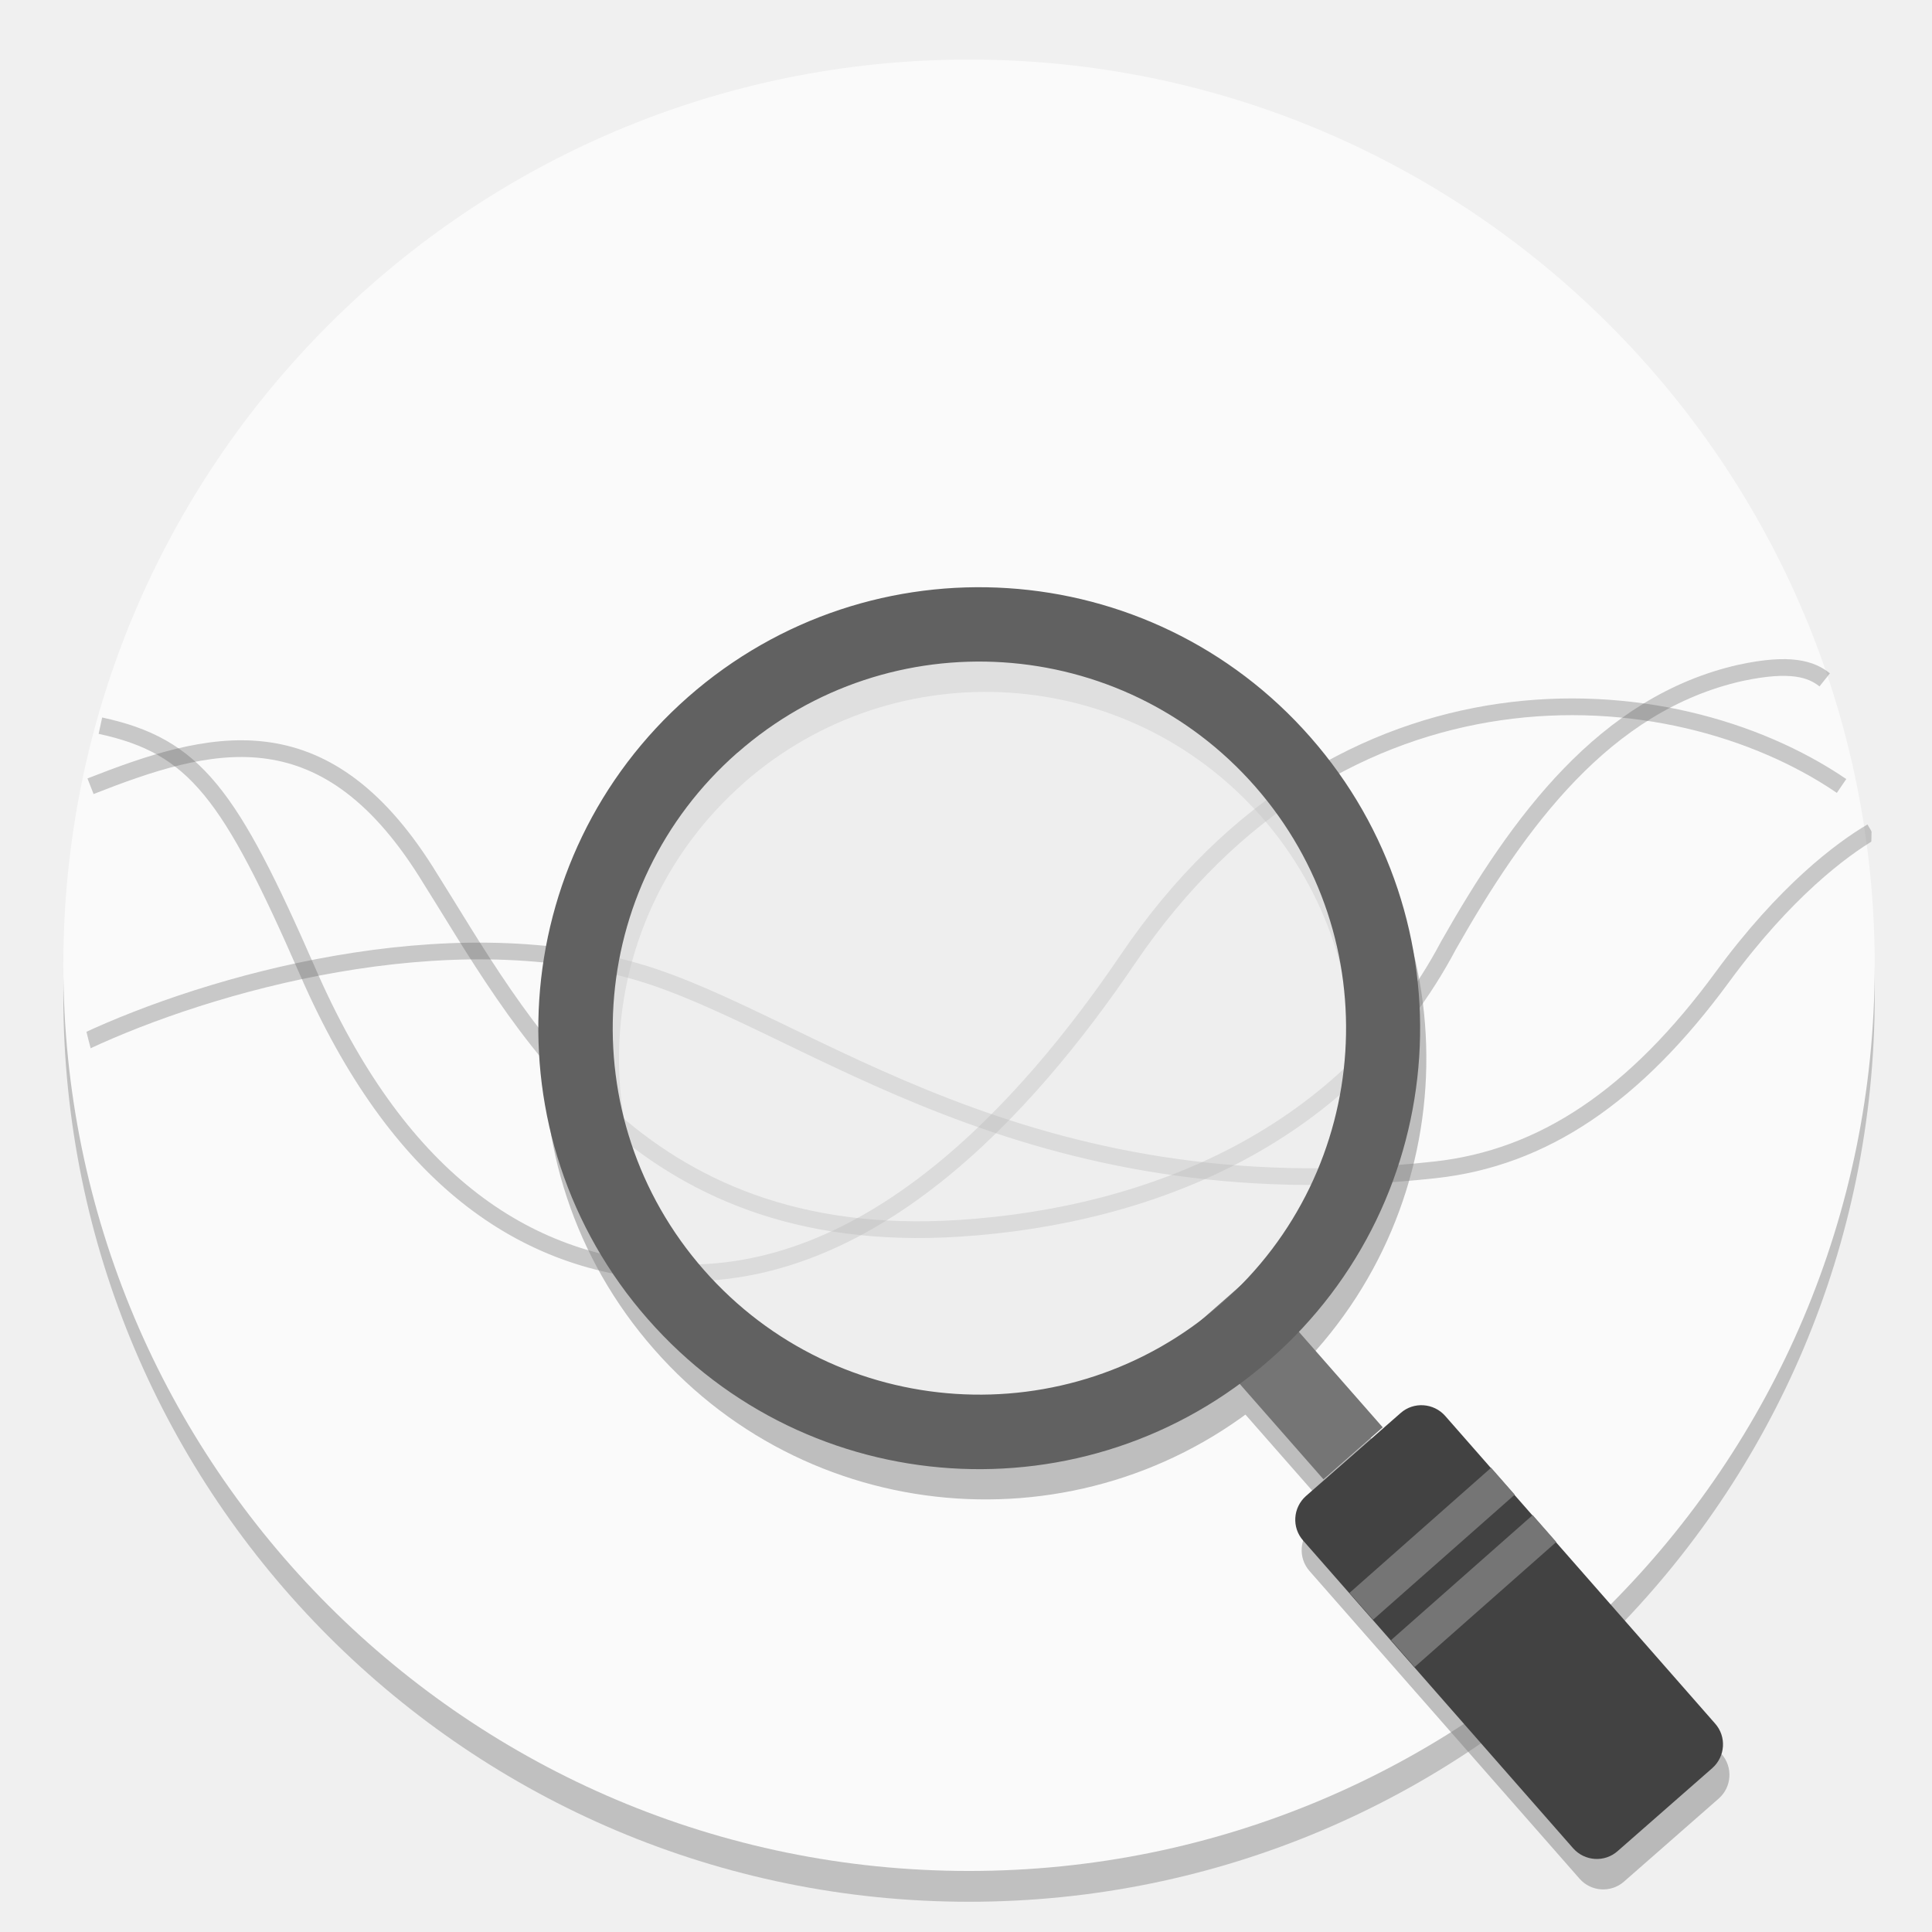
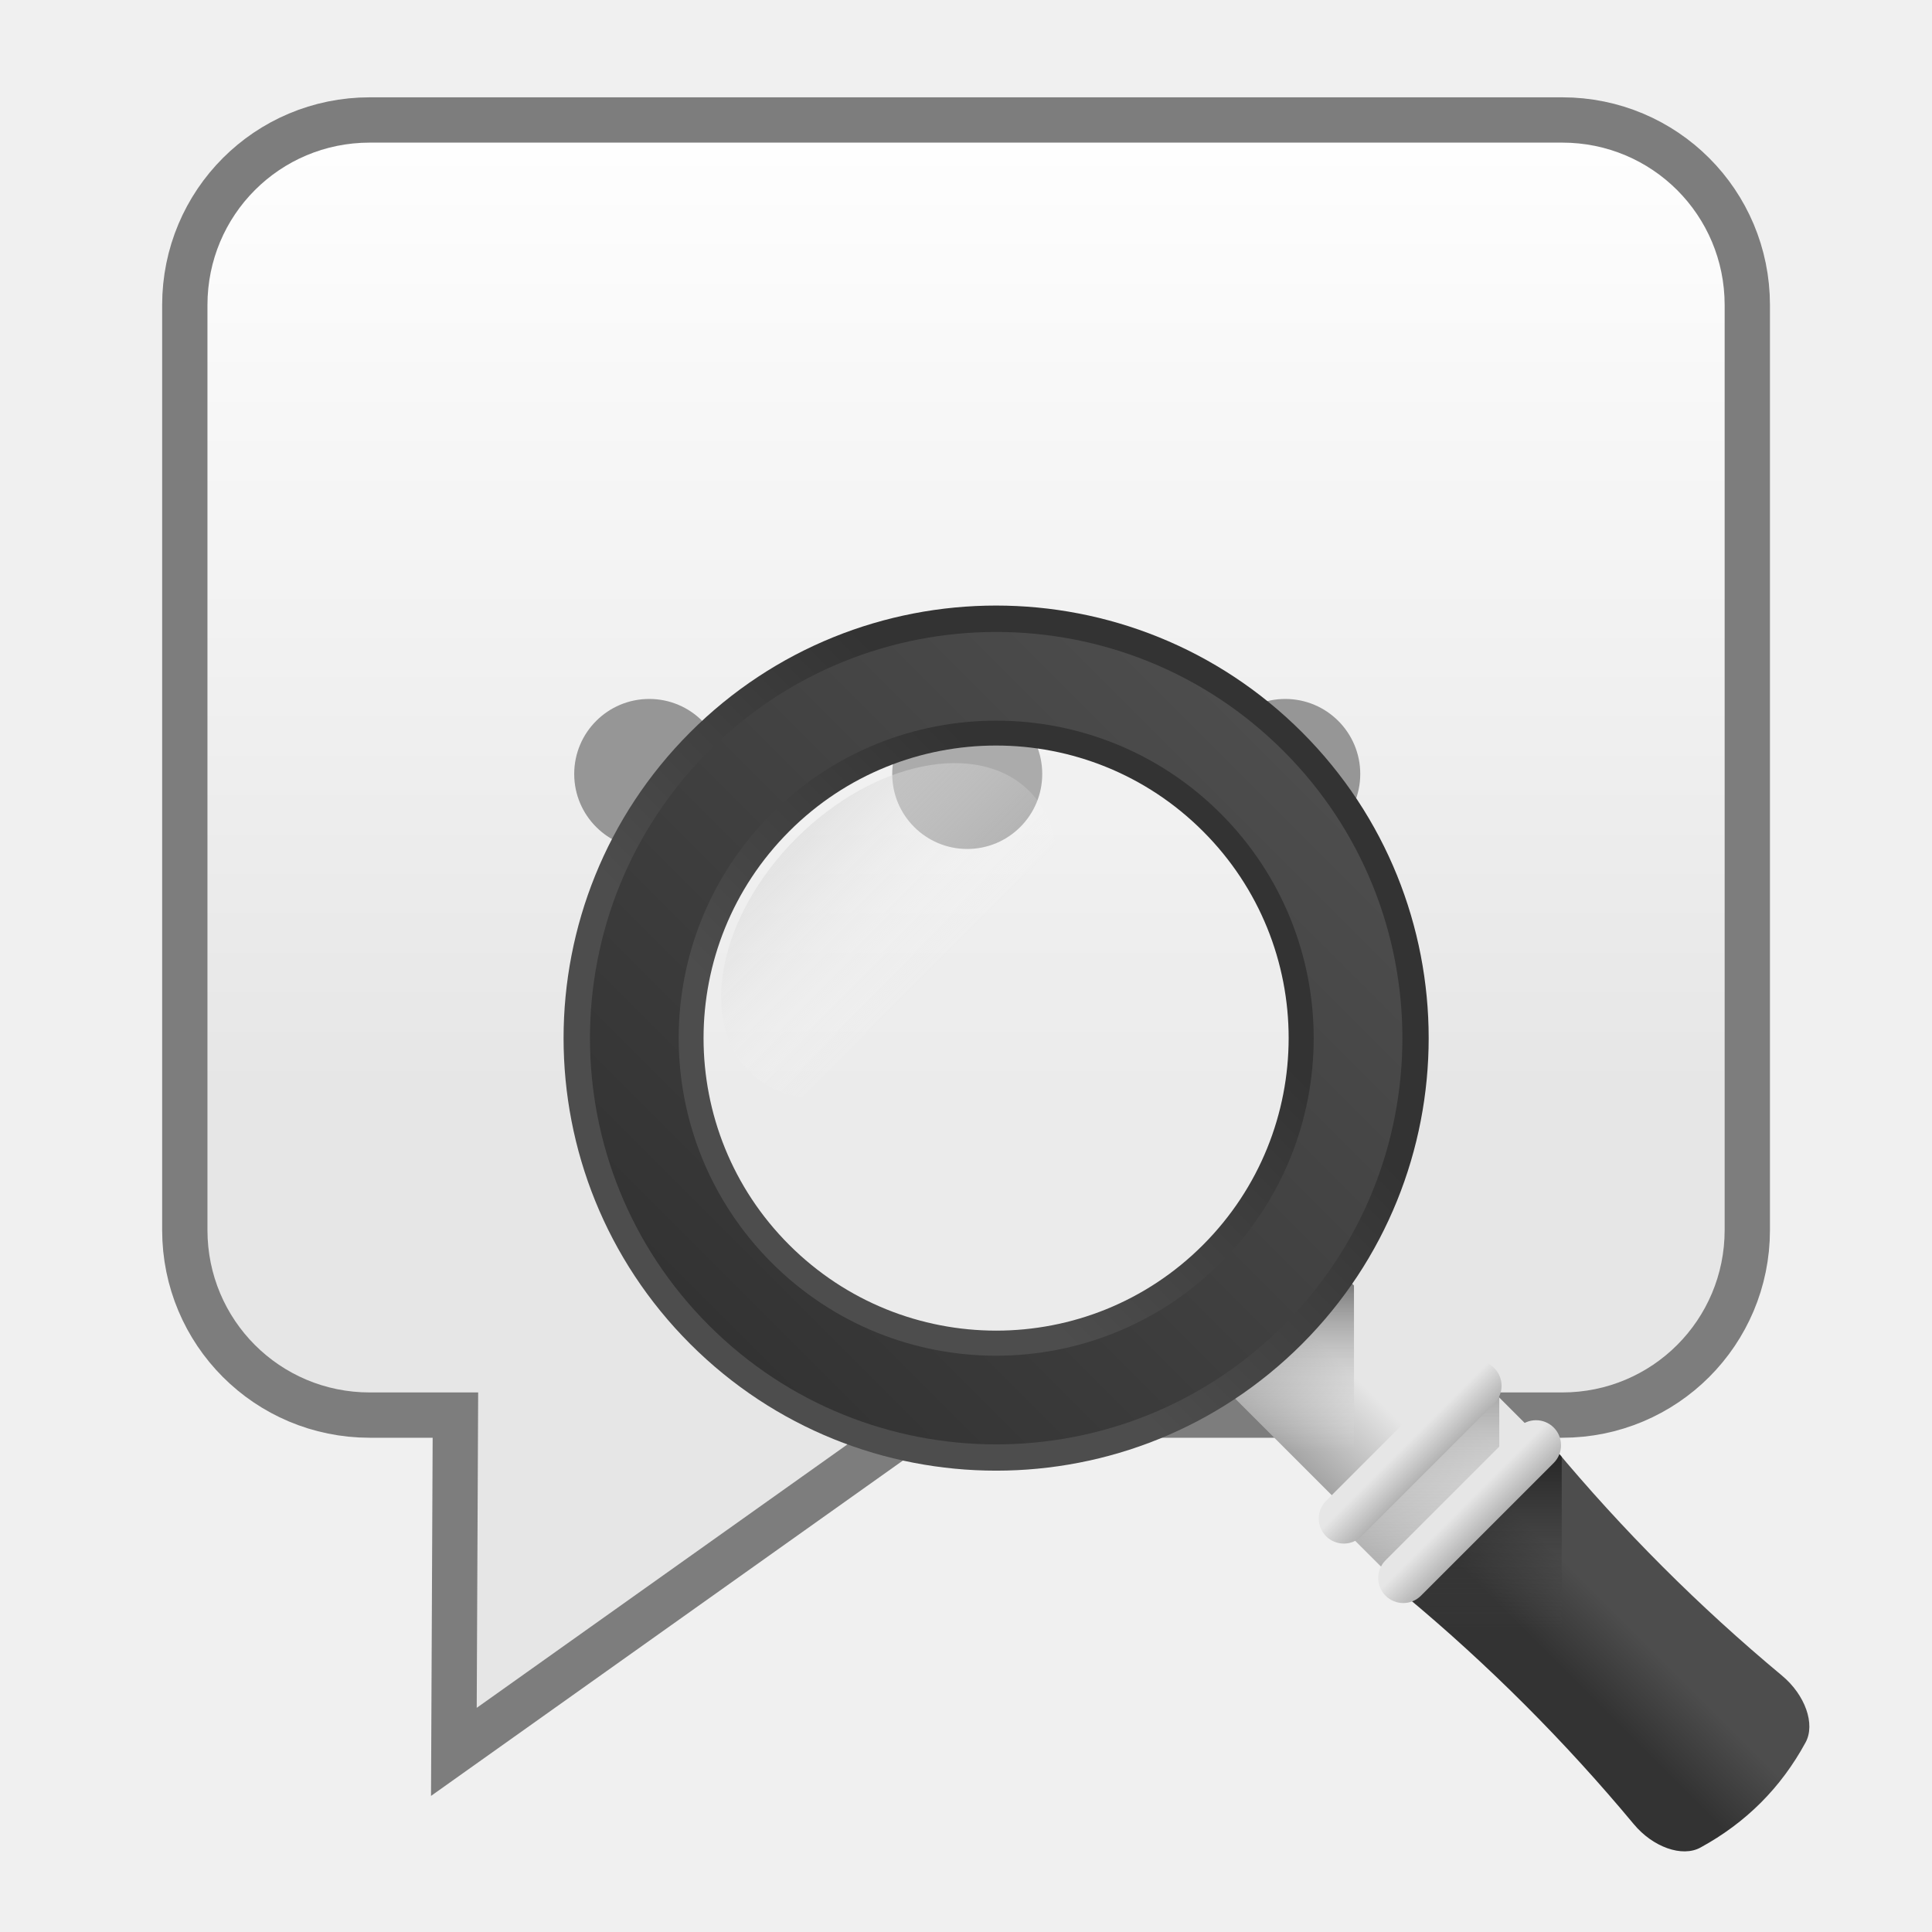
<svg xmlns="http://www.w3.org/2000/svg" width="64" height="64" version="1.1" viewBox="0 0 16.933 16.933">
  <defs>
-     <clipPath id="a">
-       <circle cx="8.467" cy="288.53" r="6.879" fill="#d86eb0" stroke-opacity=".039" stroke-width=".491" style="paint-order:stroke markers fill" />
-     </clipPath>
+     <linearGradient id="SVGID_11_" x1="141.37" x2="126.79" y1="146.1" y2="131.52" gradientTransform="matrix(-.020495 0 0 -.020495 21.005 19.93)" gradientUnits="userSpaceOnUse">
+       <stop stop-color="#E6E6E6" offset="0" />
+       <stop stop-color="#999" offset="1" />
+     </linearGradient>
+     <linearGradient id="SVGID_10_" x1="165.71" x2="151.12" y1="170.44" y2="155.85" gradientTransform="matrix(-.020495 0 0 -.020495 21.005 19.93)" gradientUnits="userSpaceOnUse">
+       <stop stop-color="#E6E6E6" offset="0" />
+       <stop stop-color="#999" offset="1" />
+     </linearGradient>
+     <linearGradient id="SVGID_9_" x1="159.57" x2="159.57" y1="113.55" y2="221.85" gradientTransform="matrix(1.0039 0 0 -1.0039 .1922 516.56)" gradientUnits="userSpaceOnUse">
+       <stop stop-color="#E6E6E6" stop-opacity="0" offset="0" />
+       <stop stop-color="#DCDCDC" stop-opacity=".143" offset=".143" />
+       <stop stop-color="#C2C2C2" stop-opacity=".384" offset=".384" />
+       <stop stop-color="#979797" stop-opacity=".692" offset=".692" />
+       <stop stop-color="#666" offset="1" />
+     </linearGradient>
+     <linearGradient id="SVGID_8_" x1="132.13" x2="197.93" y1="174.45" y2="108.65" gradientTransform="matrix(1.0039 0 0 -1.0039 .1922 516.56)" gradientUnits="userSpaceOnUse">
+       <stop stop-color="#E6E6E6" offset="0" />
+       <stop stop-color="#999" offset="1" />
+     </linearGradient>
+     <linearGradient id="SVGID_7_" x1="138.83" x2="138.83" y1="95.812" y2="195.55" gradientTransform="matrix(-.020495 0 0 -.020495 16.64 16.784)" gradientUnits="userSpaceOnUse">
+       <stop stop-color="#4D4D4D" stop-opacity="0" offset="0" />
+       <stop offset="1" />
+     </linearGradient>
+     <linearGradient id="SVGID_6_" x1="78.848" x2="101.44" y1="102.15" y2="79.572" gradientTransform="matrix(-.020495 0 0 -.020495 16.64 16.784)" gradientUnits="userSpaceOnUse">
+       <stop stop-color="#4D4D4D" offset="0" />
+       <stop stop-color="#333" offset="1" />
+     </linearGradient>
+     <linearGradient id="SVGID_5_" x1="466.65" x2="357.54" y1="471.38" y2="362.27" gradientTransform="matrix(-.020495 0 0 -.020495 16.64 16.784)" gradientUnits="userSpaceOnUse">
+       <stop stop-color="#B3B3B3" offset="0" />
+       <stop stop-color="#fff" stop-opacity="0" offset="1" />
+     </linearGradient>
+     <linearGradient id="SVGID_4_" x1="215.15" x2="450.3" y1="455.04" y2="219.88" gradientTransform="matrix(-.020495 0 0 -.020495 16.64 16.784)" gradientUnits="userSpaceOnUse">
+       <stop stop-color="#4D4D4D" offset="0" />
+       <stop stop-color="#333" offset="1" />
+     </linearGradient>
+     <linearGradient id="SVGID_3_" x1="380.49" x2="277.46" y1="289.7" y2="392.73" gradientTransform="matrix(-.020495 0 0 -.020495 16.64 16.784)" gradientUnits="userSpaceOnUse">
+       <stop stop-color="#4D4D4D" offset="0" />
+       <stop stop-color="#333" offset="1" />
+     </linearGradient>
+     <linearGradient id="SVGID_2_" x1="218.59" x2="218.59" y1="168.1" y2="242.49" gradientTransform="matrix(1.0039 0 0 -1.0039 .1922 516.56)" gradientUnits="userSpaceOnUse">
+       <stop stop-color="#E6E6E6" stop-opacity="0" offset="0" />
+       <stop stop-color="#DCDCDC" stop-opacity=".143" offset=".143" />
+       <stop stop-color="#C2C2C2" stop-opacity=".384" offset=".384" />
+       <stop stop-color="#979797" stop-opacity=".692" offset=".692" />
+       <stop stop-color="#666" offset="1" />
+     </linearGradient>
+     <linearGradient id="SVGID_1_" x1="185.08" x2="219.1" y1="198.03" y2="164.01" gradientTransform="matrix(1.0039 0 0 -1.0039 .1922 516.56)" gradientUnits="userSpaceOnUse">
+       <stop stop-color="#E6E6E6" offset="0" />
+       <stop stop-color="#999" offset="1" />
+     </linearGradient>
+     <linearGradient id="linearGradient1000" x1="104.82" x2="104.82" y1="-13.684" y2="-4.827" gradientUnits="userSpaceOnUse">
+       <stop stop-color="#fff" offset="0" />
+       <stop stop-color="#e6e6e6" offset="1" />
+     </linearGradient>
  </defs>
-   <circle cx="8.493" cy="8.73" r="7.938" opacity=".2" stroke-width=".14" />
-   <circle cx="8.493" cy="8.46" r="7.938" fill="#fafafa" style="paint-order:normal" />
-   <g transform="matrix(1.1539 0 0 1.1539 -1.3032 -325.79)" clip-path="url(#a)" fill="none" stroke="#606060" stroke-opacity=".937" stroke-width=".127">
-     <path d="m1.892 287.85c0.719 0.155 0.984 0.516 1.576 1.871 0.674 1.544 1.623 2.229 2.772 2.283 1.48 0.07 2.673-1.226 3.459-2.385 1.602-2.362 4.12-2.196 5.418-1.311" opacity=".35" />
-     <path d="m1.817 288.31c0.894-0.35 1.758-0.602 2.548 0.649 0.722 1.143 1.576 2.867 4.049 2.709 1.478-0.095 2.956-0.71 3.718-2.15 0.529-0.933 1.184-1.836 2.217-2.069 0.382-0.082 0.538-0.028 0.64 0.053" opacity=".35" />
-     <path d="m1.775 290.25c0.947-0.444 2.746-0.953 4.197-0.53 1.297 0.379 2.937 1.847 6.056 1.504 0.824-0.09 1.522-0.563 2.183-1.464 0.478-0.652 0.906-0.97 1.135-1.105" opacity=".35" />
+   <g fill="#5e4aa6" stroke-width=".265">
+     <circle cx="-330.35" cy="-328.38" r="0" />
+     <circle cx="-311.13" cy="-329.07" r="0" />
+     <circle cx="-330.11" cy="-328.51" r="0" />
  </g>
-   <circle cx="-330.35" cy="-328.38" r="0" fill="#5e4aa6" stroke-width=".265" />
-   <g transform="matrix(1.0776 0 0 1.0776 .93406 -300.89)">
-     <g transform="rotate(-11.451,10.144,297.59)" fill="#828282" opacity=".5">
-       <path class="st0" d="m9.143 284.31c1.733 0 3.137 1.405 3.137 3.137 0 1.733-1.405 3.137-3.137 3.137s-3.137-1.405-3.137-3.137 1.405-3.137 3.137-3.137z" clip-rule="evenodd" fill-rule="evenodd" opacity=".5" stroke-width=".157" />
-       <rect class="st1" transform="rotate(-29.829)" x="-135.36" y="256.88" width=".641" height="1.629" stroke-width=".157" />
-       <g clip-rule="evenodd" fill-rule="evenodd" stroke-width=".157">
-         <path class="st2" d="m10.995 291.69 0.889-0.509c0.123-0.071 0.28-0.027 0.35 0.094l1.656 2.889c0.071 0.123 0.028 0.28-0.094 0.35l-0.889 0.509c-0.123 0.071-0.28 0.028-0.35-0.094l-1.656-2.889c-0.071-0.123-0.028-0.28 0.094-0.35z" />
-         <path class="st3" d="m12.516 291.76 0.145 0.253-1.331 0.768-0.145-0.251zm0.255 0.445-1.331 0.768 0.145 0.253 1.331-0.768z" />
-         <path class="st4" d="m7.361 284.32c1.719-0.985 3.91-0.391 4.895 1.327 0.985 1.719 0.391 3.91-1.327 4.895-1.719 0.985-3.91 0.391-4.895-1.328-0.985-1.717-0.39-3.909 1.327-4.895zm0.302 0.525c-1.428 0.819-1.923 2.641-1.103 4.069 0.819 1.428 2.641 1.923 4.071 1.104 1.428-0.819 1.923-2.641 1.103-4.071-0.82-1.428-2.643-1.921-4.071-1.103z" />
-       </g>
-     </g>
-     <path class="st0" d="m6.476 284.53c1.698-0.344 3.354 0.754 3.698 2.452 0.344 1.698-0.754 3.354-2.452 3.698-1.698 0.344-3.354-0.754-3.698-2.452-0.344-1.698 0.754-3.354 2.452-3.698z" clip-rule="evenodd" fill="#fff" fill-rule="evenodd" opacity=".5" stroke-width=".157" />
-     <rect class="st1" transform="rotate(-41.279)" x="-184.71" y="223.78" width=".641" height="1.629" fill="#757575" stroke-width=".157" />
-     <g clip-rule="evenodd" fill-rule="evenodd" stroke-width=".157">
-       <path class="st2" d="m9.755 291.39 0.77-0.675c0.106-0.094 0.269-0.082 0.362 0.023l2.196 2.503c0.094 0.106 0.083 0.268-0.023 0.362l-0.77 0.675c-0.106 0.094-0.268 0.083-0.362-0.023l-2.196-2.503c-0.094-0.106-0.083-0.268 0.023-0.362z" fill="#424242" />
-       <path class="st3" d="m11.261 291.16 0.192 0.219-1.152 1.017-0.192-0.218zm0.338 0.385-1.152 1.017 0.192 0.219 1.152-1.017z" fill="#757575" />
-       <path class="st4" d="m4.731 284.89c1.489-1.307 3.755-1.16 5.061 0.329 1.307 1.489 1.16 3.755-0.329 5.061-1.489 1.307-3.755 1.16-5.061-0.329-1.306-1.487-1.158-3.754 0.329-5.061zm0.4 0.454c-1.237 1.086-1.36 2.97-0.273 4.207 1.086 1.237 2.97 1.36 4.209 0.274 1.237-1.086 1.36-2.97 0.273-4.208-1.087-1.237-2.971-1.359-4.208-0.273z" fill="#616161" />
+   <g transform="matrix(.97439 0 0 .97439 -93.444 14.262)">
+     <path d="m99.226-13.354c-0.809 0-1.46 0.652-1.46 1.461v8.32c5e-6 0.809 0.651 1.461 1.46 1.461h0.975l-0.013 2.837 3.992-2.837h5.772c0.809 0 1.461-0.652 1.461-1.461v-8.32c0-0.809-0.652-1.461-1.461-1.461z" fill="url(#linearGradient1000)" stroke="#7d7d7d" stroke-width=".815" style="paint-order:stroke fill markers" />
+     <g transform="matrix(1.5546,0,0,1.5546,-54.109,-25.124)" fill="#969696">
+       <circle cx="100.25" cy="11.224" r=".434" style="paint-order:stroke fill markers" />
+       <circle cx="102.09" cy="11.224" r=".434" style="paint-order:stroke fill markers" />
+       <circle cx="103.93" cy="11.224" r=".434" style="paint-order:stroke fill markers" />
    </g>
  </g>
+   <g transform="matrix(1.0446 0 0 1.0446 -6.0867 -4.4954)">
+     <polygon transform="matrix(-.020416 0 0 .020416 21.009 9.3845)" points="178.09 383.84 130.44 336.19 204.43 262.2 252.08 309.85" fill="url(#SVGID_1_)" />
+     <polygon transform="matrix(-.020416 0 0 .020416 21.009 9.3845)" points="187.2 374.74 252.08 309.85 204.43 262.2 187.2 279.44" fill="url(#SVGID_2_)" />
+     <g transform="translate(4.3651,3.146)" stroke-width=".02">
+       <circle transform="scale(-1,1)" cx="-9.82" cy="9.868" r="3.408" enable-background="new" fill="#fff" opacity=".2" />
+       <path d="m12.386 7.301c1.417 1.417 1.417 3.715 0 5.133-1.417 1.417-3.715 1.417-5.133 0-1.417-1.417-1.417-3.715 0-5.133 1.417-1.417 3.715-1.417 5.133 0zm-0.831 0.831c-0.959-0.959-2.513-0.959-3.471 0-0.959 0.959-0.959 2.513 0 3.471s2.513 0.959 3.471 0 0.959-2.513 0-3.471z" fill="url(#SVGID_3_)" />
+       <path d="m7.41 7.458c1.331-1.331 3.489-1.331 4.82 0s1.331 3.489 0 4.82-3.489 1.331-4.82 0-1.331-3.489 0-4.82zm4.294 4.294c1.04-1.04 1.04-2.727 0-3.768-1.04-1.04-2.727-1.04-3.768 0-1.04 1.04-1.04 2.727 0 3.768s2.727 1.04 3.768 0z" fill="url(#SVGID_4_)" />
+       <path d="m10.098 7.795c0.43 0.43 0.253 1.306-0.396 1.955-0.649 0.649-1.524 0.826-1.955 0.396-0.43-0.43-0.253-1.306 0.396-1.955 0.649-0.649 1.524-0.826 1.955-0.396z" fill="url(#SVGID_5_)" />
+       <path d="m16.414 15.217c-0.697-0.58-1.337-1.22-1.917-1.917-0.161-0.194-0.407-0.281-0.56-0.197-0.381 0.208-0.675 0.501-0.882 0.882-0.084 0.154 0.004 0.399 0.197 0.56 0.697 0.58 1.337 1.22 1.917 1.917 0.161 0.194 0.407 0.281 0.56 0.197 0.381-0.208 0.675-0.501 0.882-0.882 0.084-0.154-0.004-0.399-0.197-0.56z" fill="url(#SVGID_6_)" />
+       <path d="m13.055 13.985c0.208-0.381 0.501-0.675 0.882-0.882 0.154-0.084 0.399 4e-3 0.56 0.197 0.023 0.027 0.045 0.054 0.068 0.081v2.401c-0.412-0.438-0.85-0.85-1.314-1.236-0.194-0.161-0.281-0.407-0.197-0.56z" fill="url(#SVGID_7_)" />
+     </g>
+     <polygon transform="matrix(-.020416 0 0 .020416 21.009 9.3845)" points="169.17 401.87 110.13 342.83 134.24 318.72 193.28 377.76" fill="url(#SVGID_8_)" />
+     <polygon transform="matrix(-.020416 0 0 .020416 21.009 9.3845)" points="174.21 396.83 193.28 377.76 134.24 318.72 127.49 325.47 127.49 350.11" fill="url(#SVGID_9_)" />
+     <path d="m17.25 17.193 1.114-1.114c0.082-0.082 0.082-0.215 0-0.297-0.082-0.082-0.215-0.082-0.297 0l-1.114 1.114c-0.082 0.082-0.082 0.215 0 0.297 0.082 0.082 0.215 0.082 0.297 0z" fill="url(#SVGID_10_)" stroke-width=".02" />
+     <path d="m17.749 17.692 1.114-1.114c0.082-0.082 0.082-0.215 0-0.297-0.082-0.082-0.215-0.082-0.297 0l-1.114 1.114c-0.082 0.082-0.082 0.215 0 0.297 0.082 0.082 0.215 0.082 0.297 0z" fill="url(#SVGID_11_)" stroke-width=".02" />
+   </g>
</svg>
